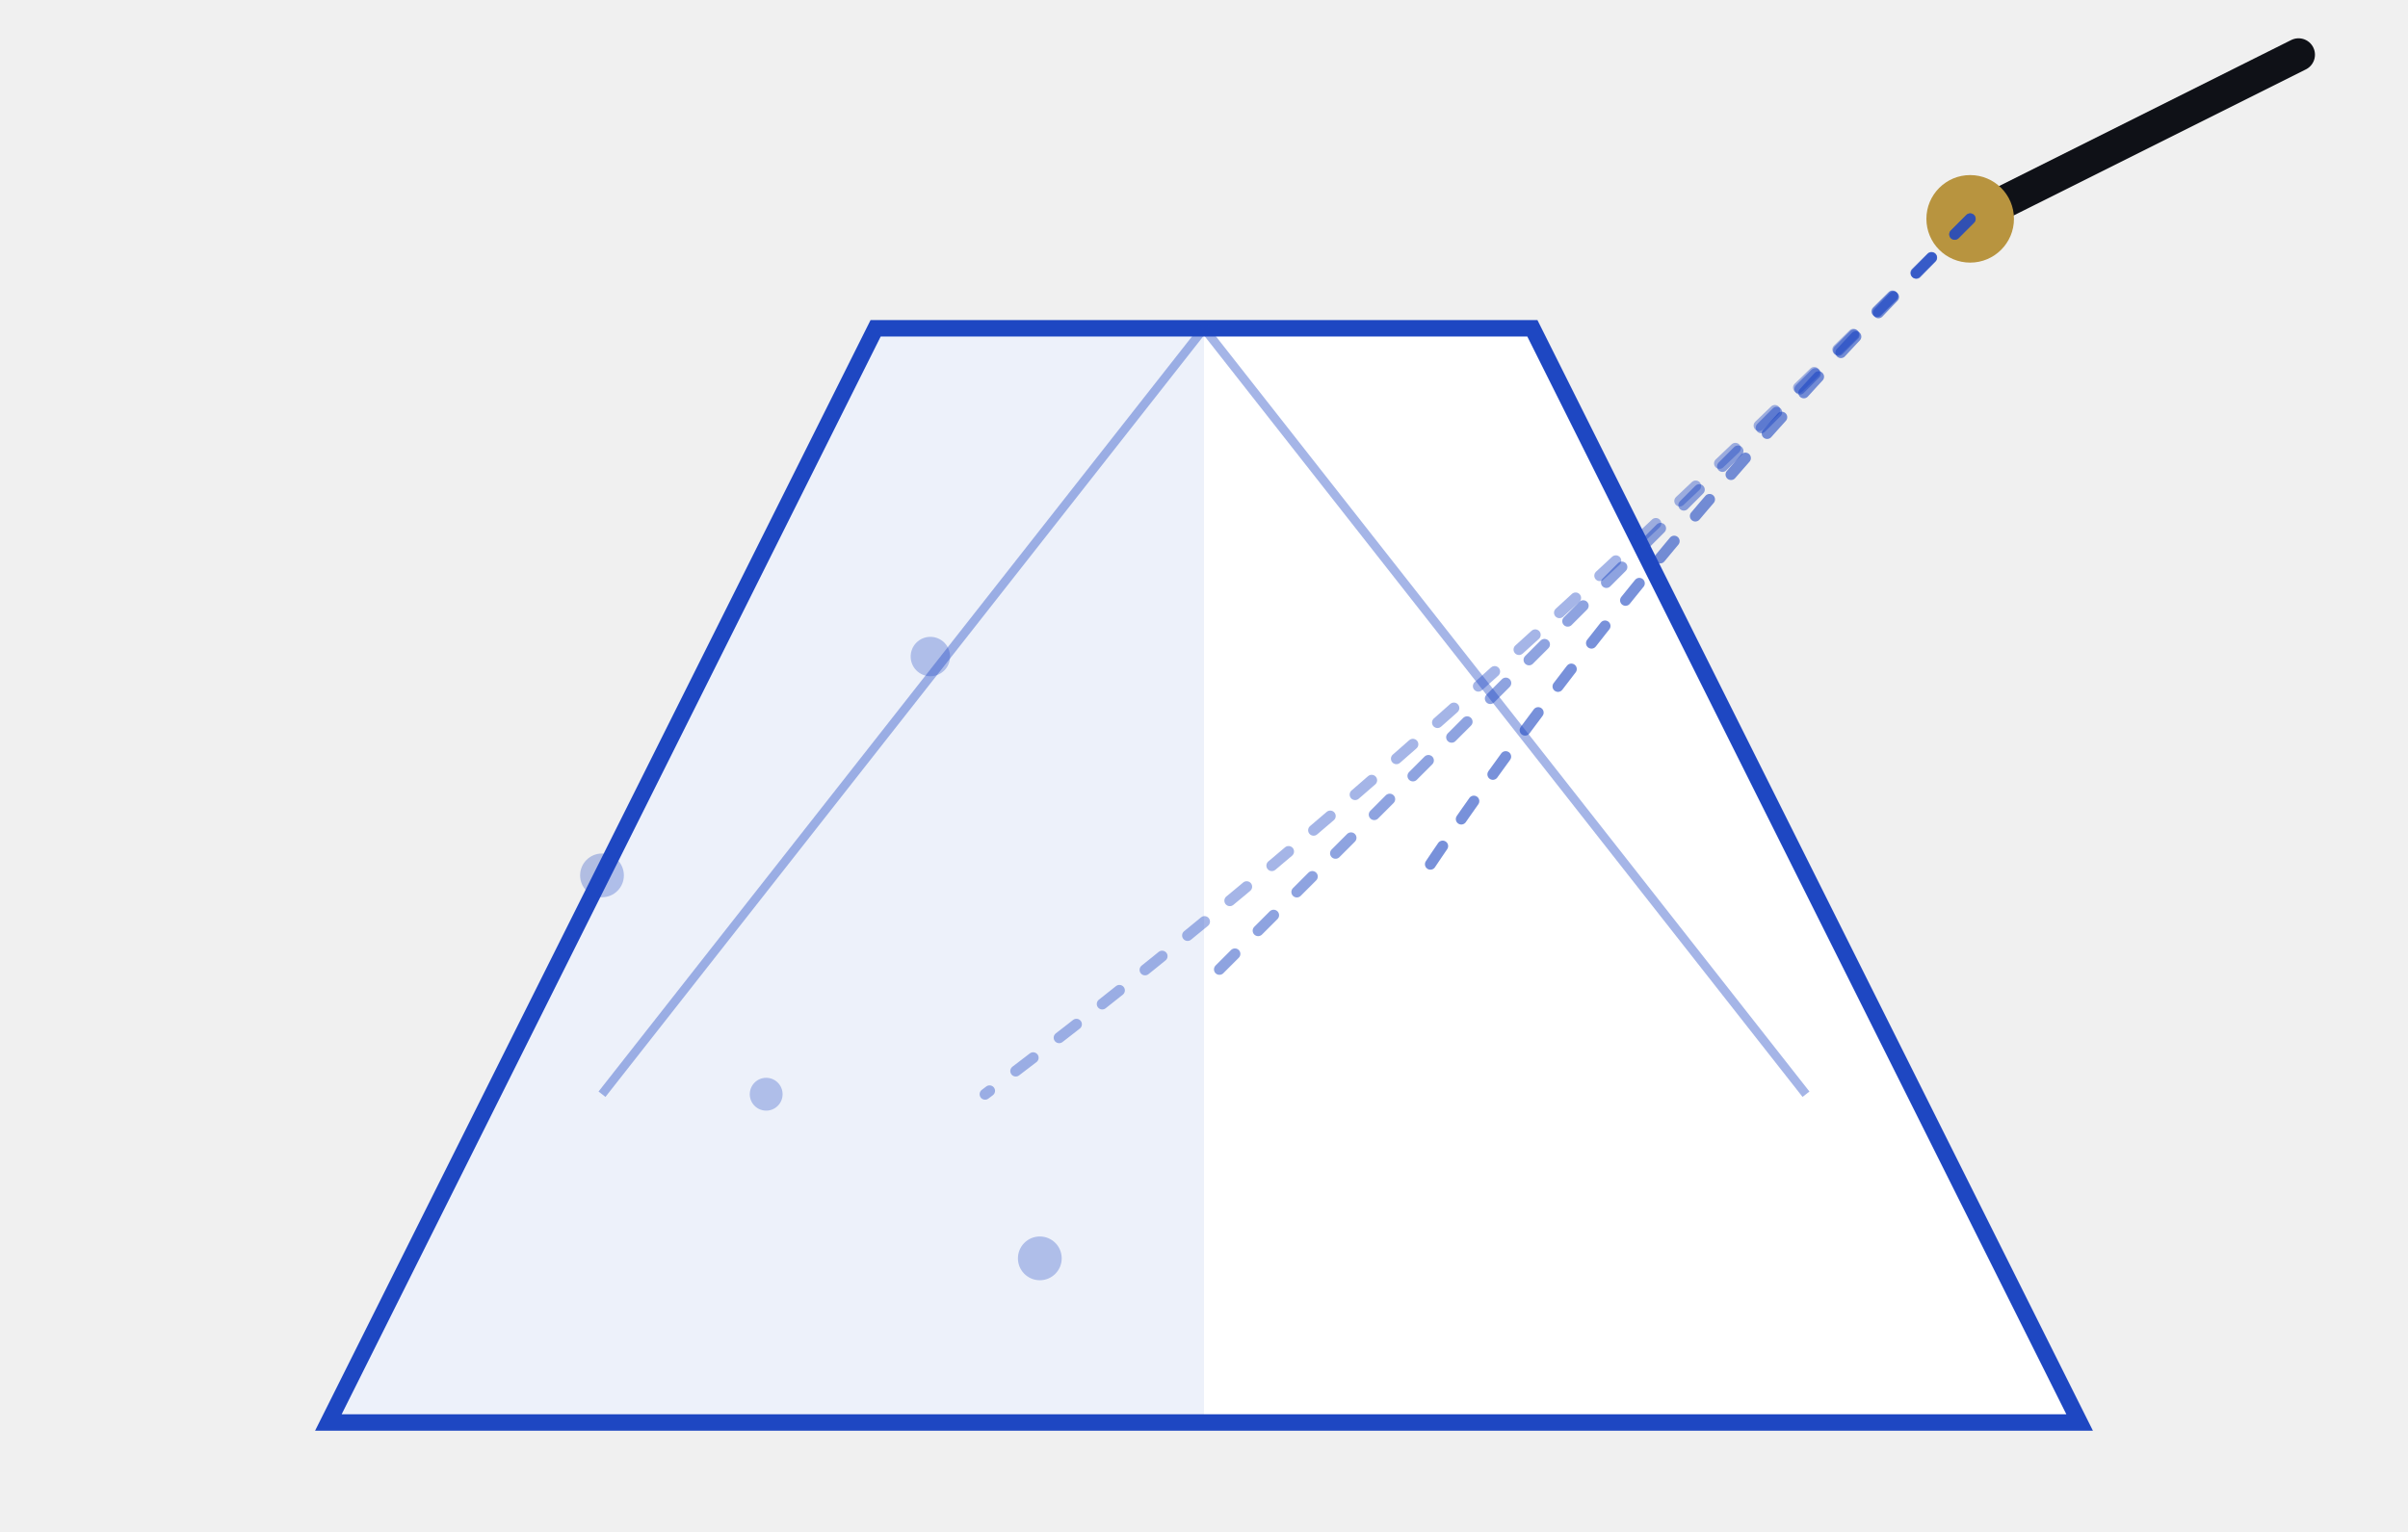
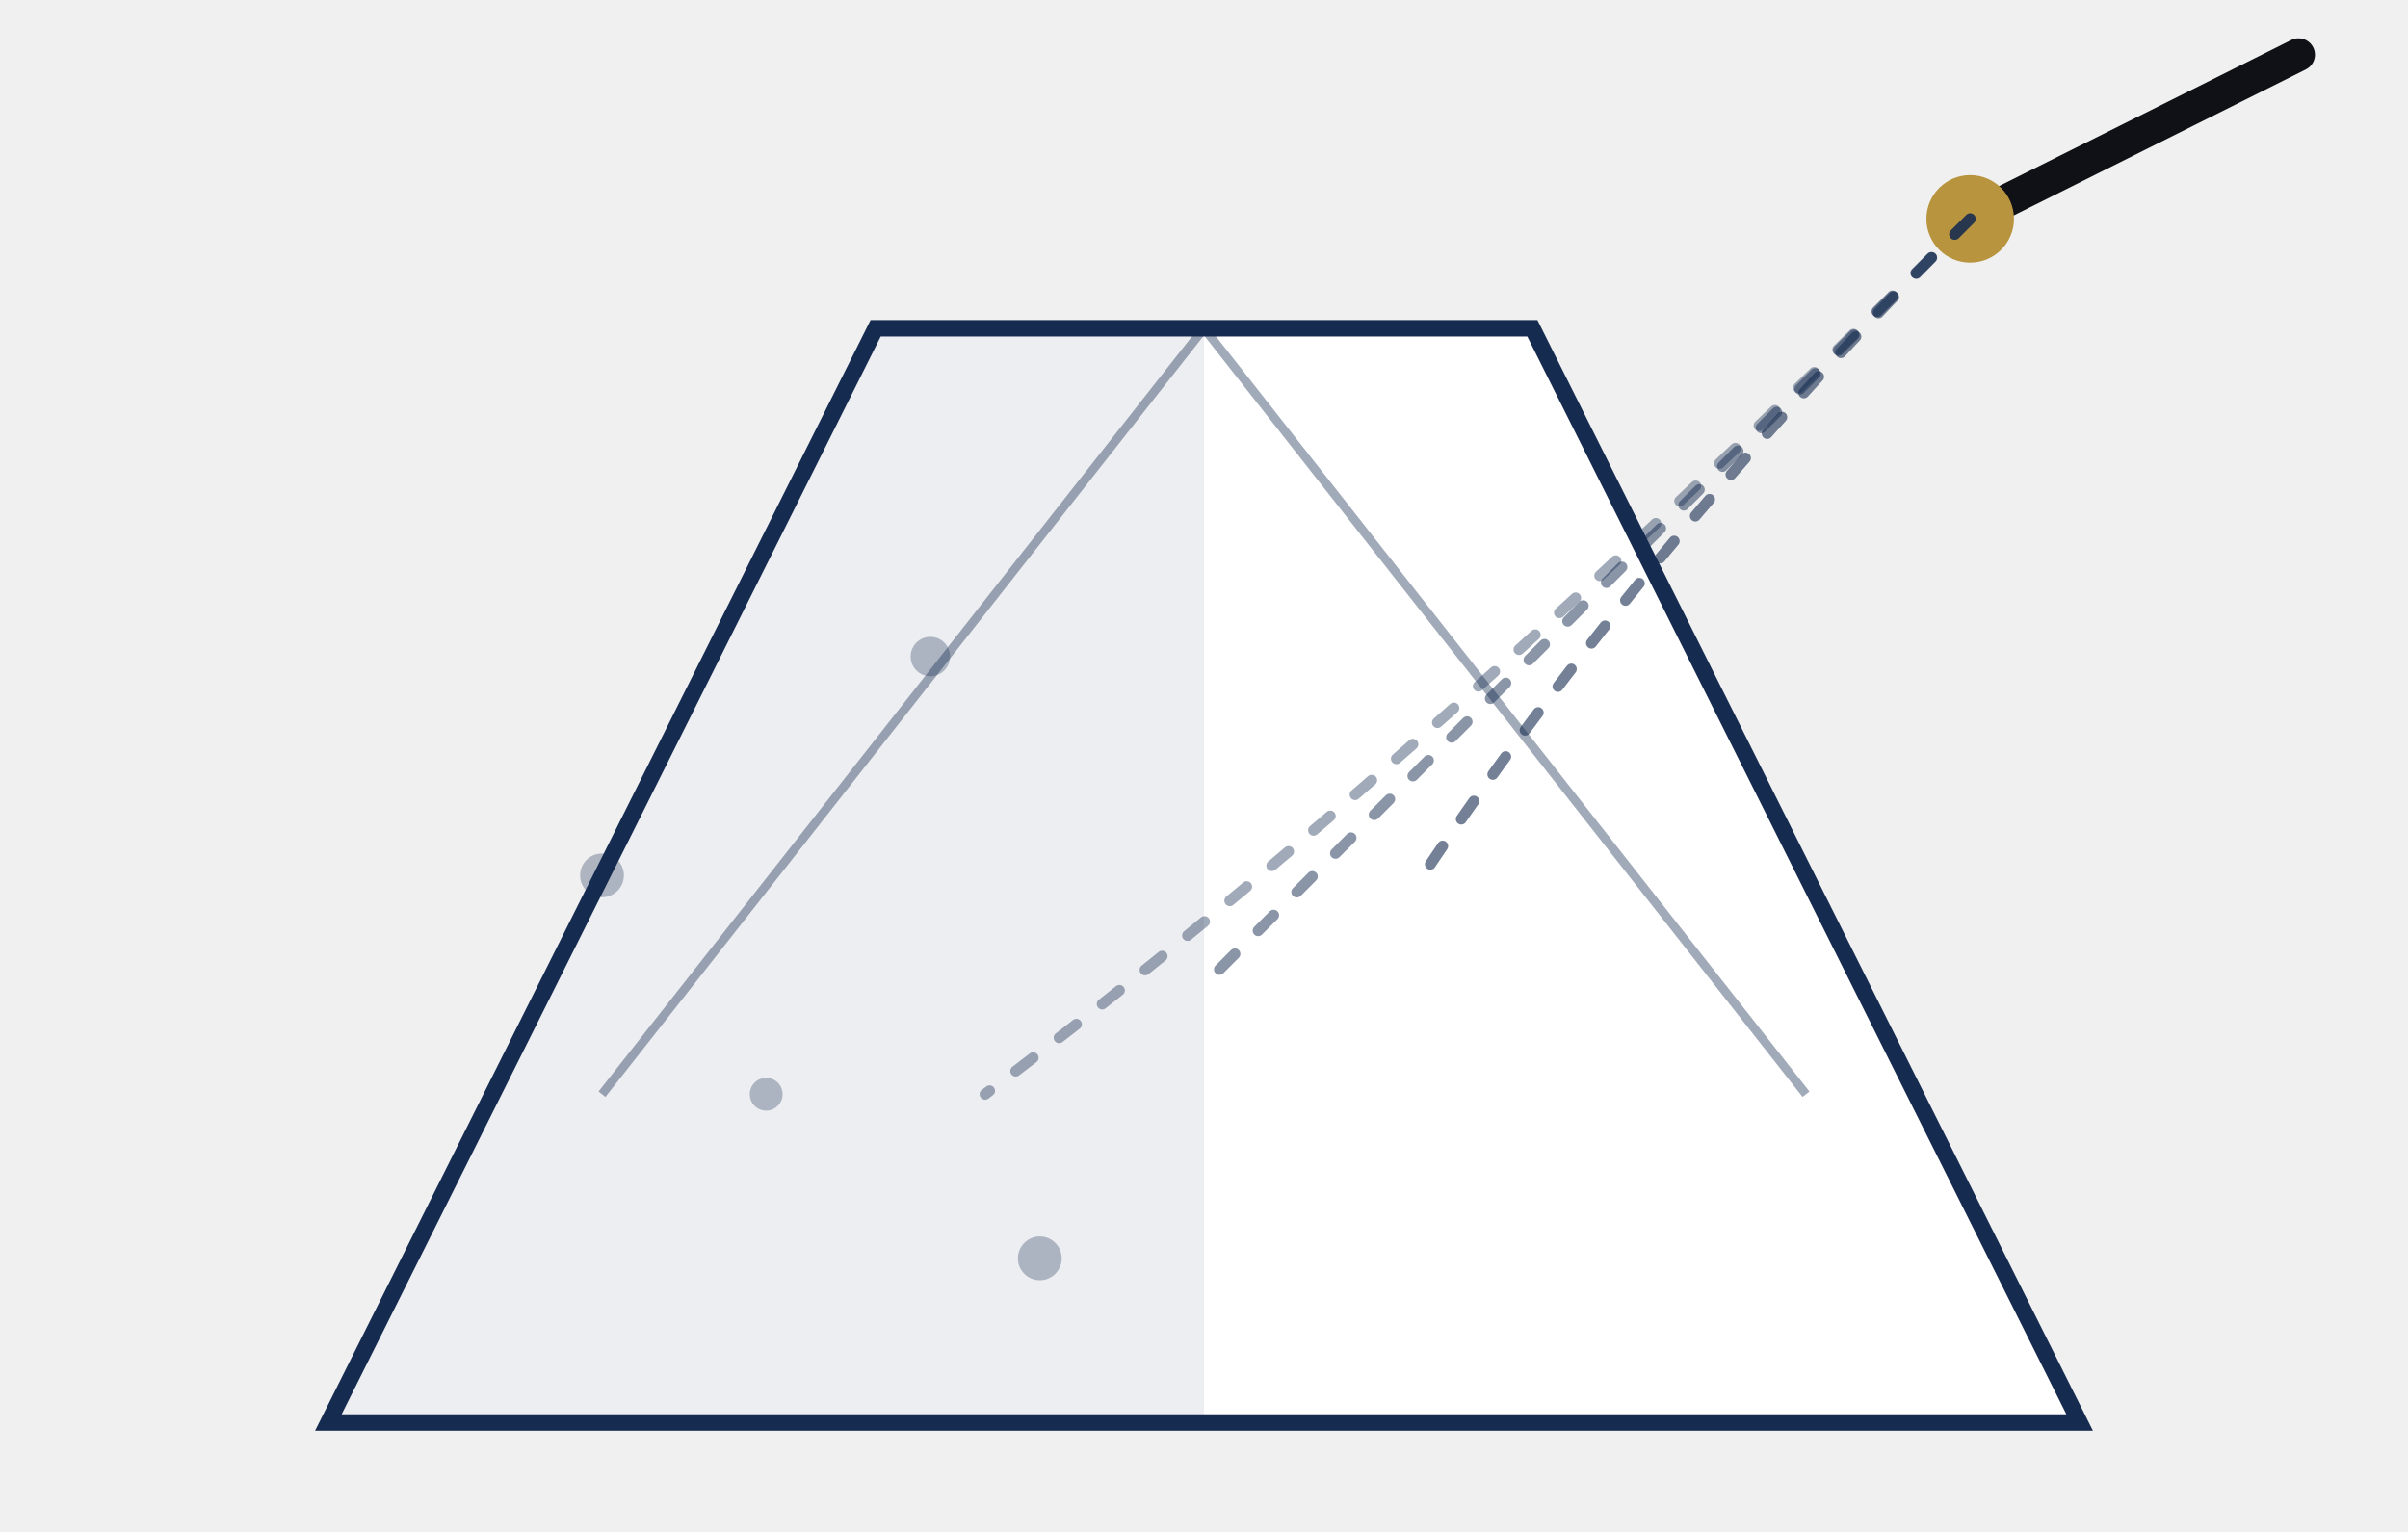
<svg xmlns="http://www.w3.org/2000/svg" viewBox="0 0 220 140" fill="none">
-   <path d="M30 130 L80 30 L140 30 L190 130 Z" fill="#FFFFFF" stroke="#1E47C2" stroke-width="1.5" />
-   <path d="M55 100 L110 30" stroke="#1E47C2" stroke-width="0.8" opacity="0.4" />
-   <path d="M165 100 L110 30" stroke="#1E47C2" stroke-width="0.8" opacity="0.4" />
-   <path d="M30 130 L80 30 L110 30 L110 130 Z" fill="#1E47C2" opacity="0.08" />
-   <circle cx="55" cy="80" r="2" fill="#1E47C2" opacity="0.3" />
-   <circle cx="70" cy="100" r="1.5" fill="#1E47C2" opacity="0.3" />
-   <circle cx="85" cy="60" r="1.8" fill="#1E47C2" opacity="0.3" />
-   <circle cx="95" cy="115" r="2" fill="#1E47C2" opacity="0.3" />
+   <path d="M30 130 L80 30 L140 30 L190 130 Z" fill="#FFFFFF" stroke="#152B4F" stroke-width="1.5" />
+   <path d="M55 100 L110 30" stroke="#152B4F" stroke-width="0.8" opacity="0.4" />
+   <path d="M165 100 L110 30" stroke="#152B4F" stroke-width="0.8" opacity="0.4" />
+   <path d="M30 130 L80 30 L110 30 L110 130 Z" fill="#152B4F" opacity="0.08" />
+   <circle cx="55" cy="80" r="2" fill="#152B4F" opacity="0.3" />
+   <circle cx="70" cy="100" r="1.5" fill="#152B4F" opacity="0.3" />
+   <circle cx="85" cy="60" r="1.8" fill="#152B4F" opacity="0.3" />
+   <circle cx="95" cy="115" r="2" fill="#152B4F" opacity="0.3" />
  <path d="M180 20 L210 5" stroke="#0F1117" stroke-width="3" stroke-linecap="round" />
  <circle cx="180" cy="20" r="4" fill="#B8943F" />
-   <path d="M180 20 Q150 50 130 80" stroke="#1E47C2" stroke-width="1" stroke-linecap="round" opacity="0.6" stroke-dasharray="2 3" />
-   <path d="M180 20 Q140 60 110 90" stroke="#1E47C2" stroke-width="1" stroke-linecap="round" opacity="0.5" stroke-dasharray="2 3" />
-   <path d="M180 20 Q130 70 90 100" stroke="#1E47C2" stroke-width="1" stroke-linecap="round" opacity="0.4" stroke-dasharray="2 3" />
+   <path d="M180 20 Q150 50 130 80" stroke="#152B4F" stroke-width="1" stroke-linecap="round" opacity="0.6" stroke-dasharray="2 3" />
+   <path d="M180 20 Q140 60 110 90" stroke="#152B4F" stroke-width="1" stroke-linecap="round" opacity="0.5" stroke-dasharray="2 3" />
+   <path d="M180 20 Q130 70 90 100" stroke="#152B4F" stroke-width="1" stroke-linecap="round" opacity="0.4" stroke-dasharray="2 3" />
</svg>
